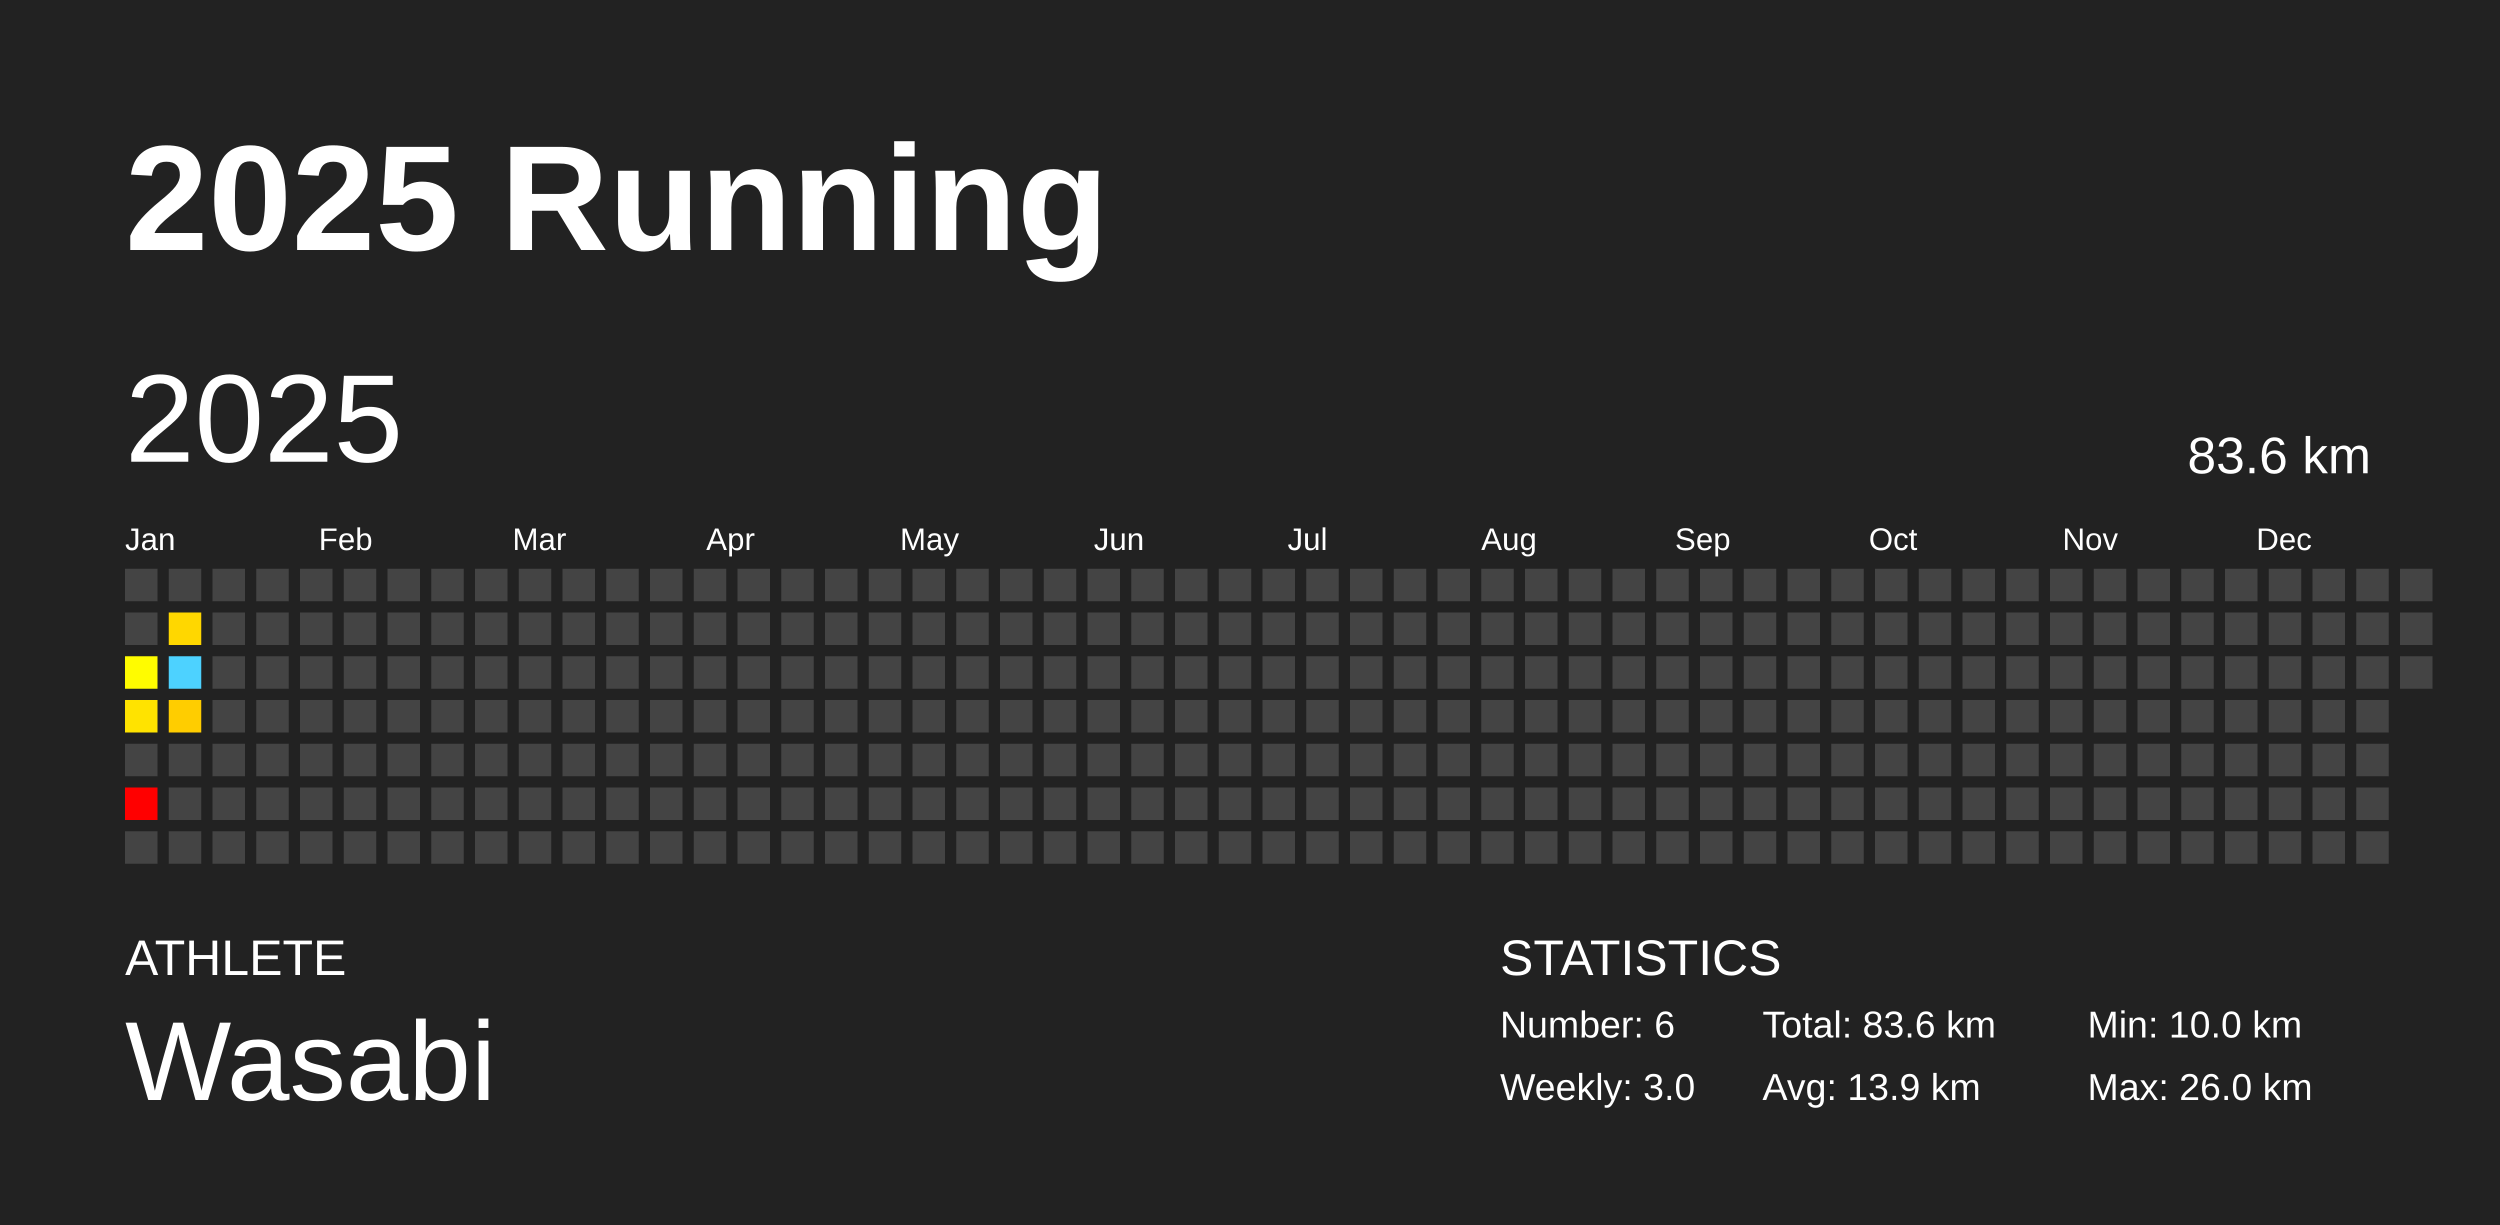
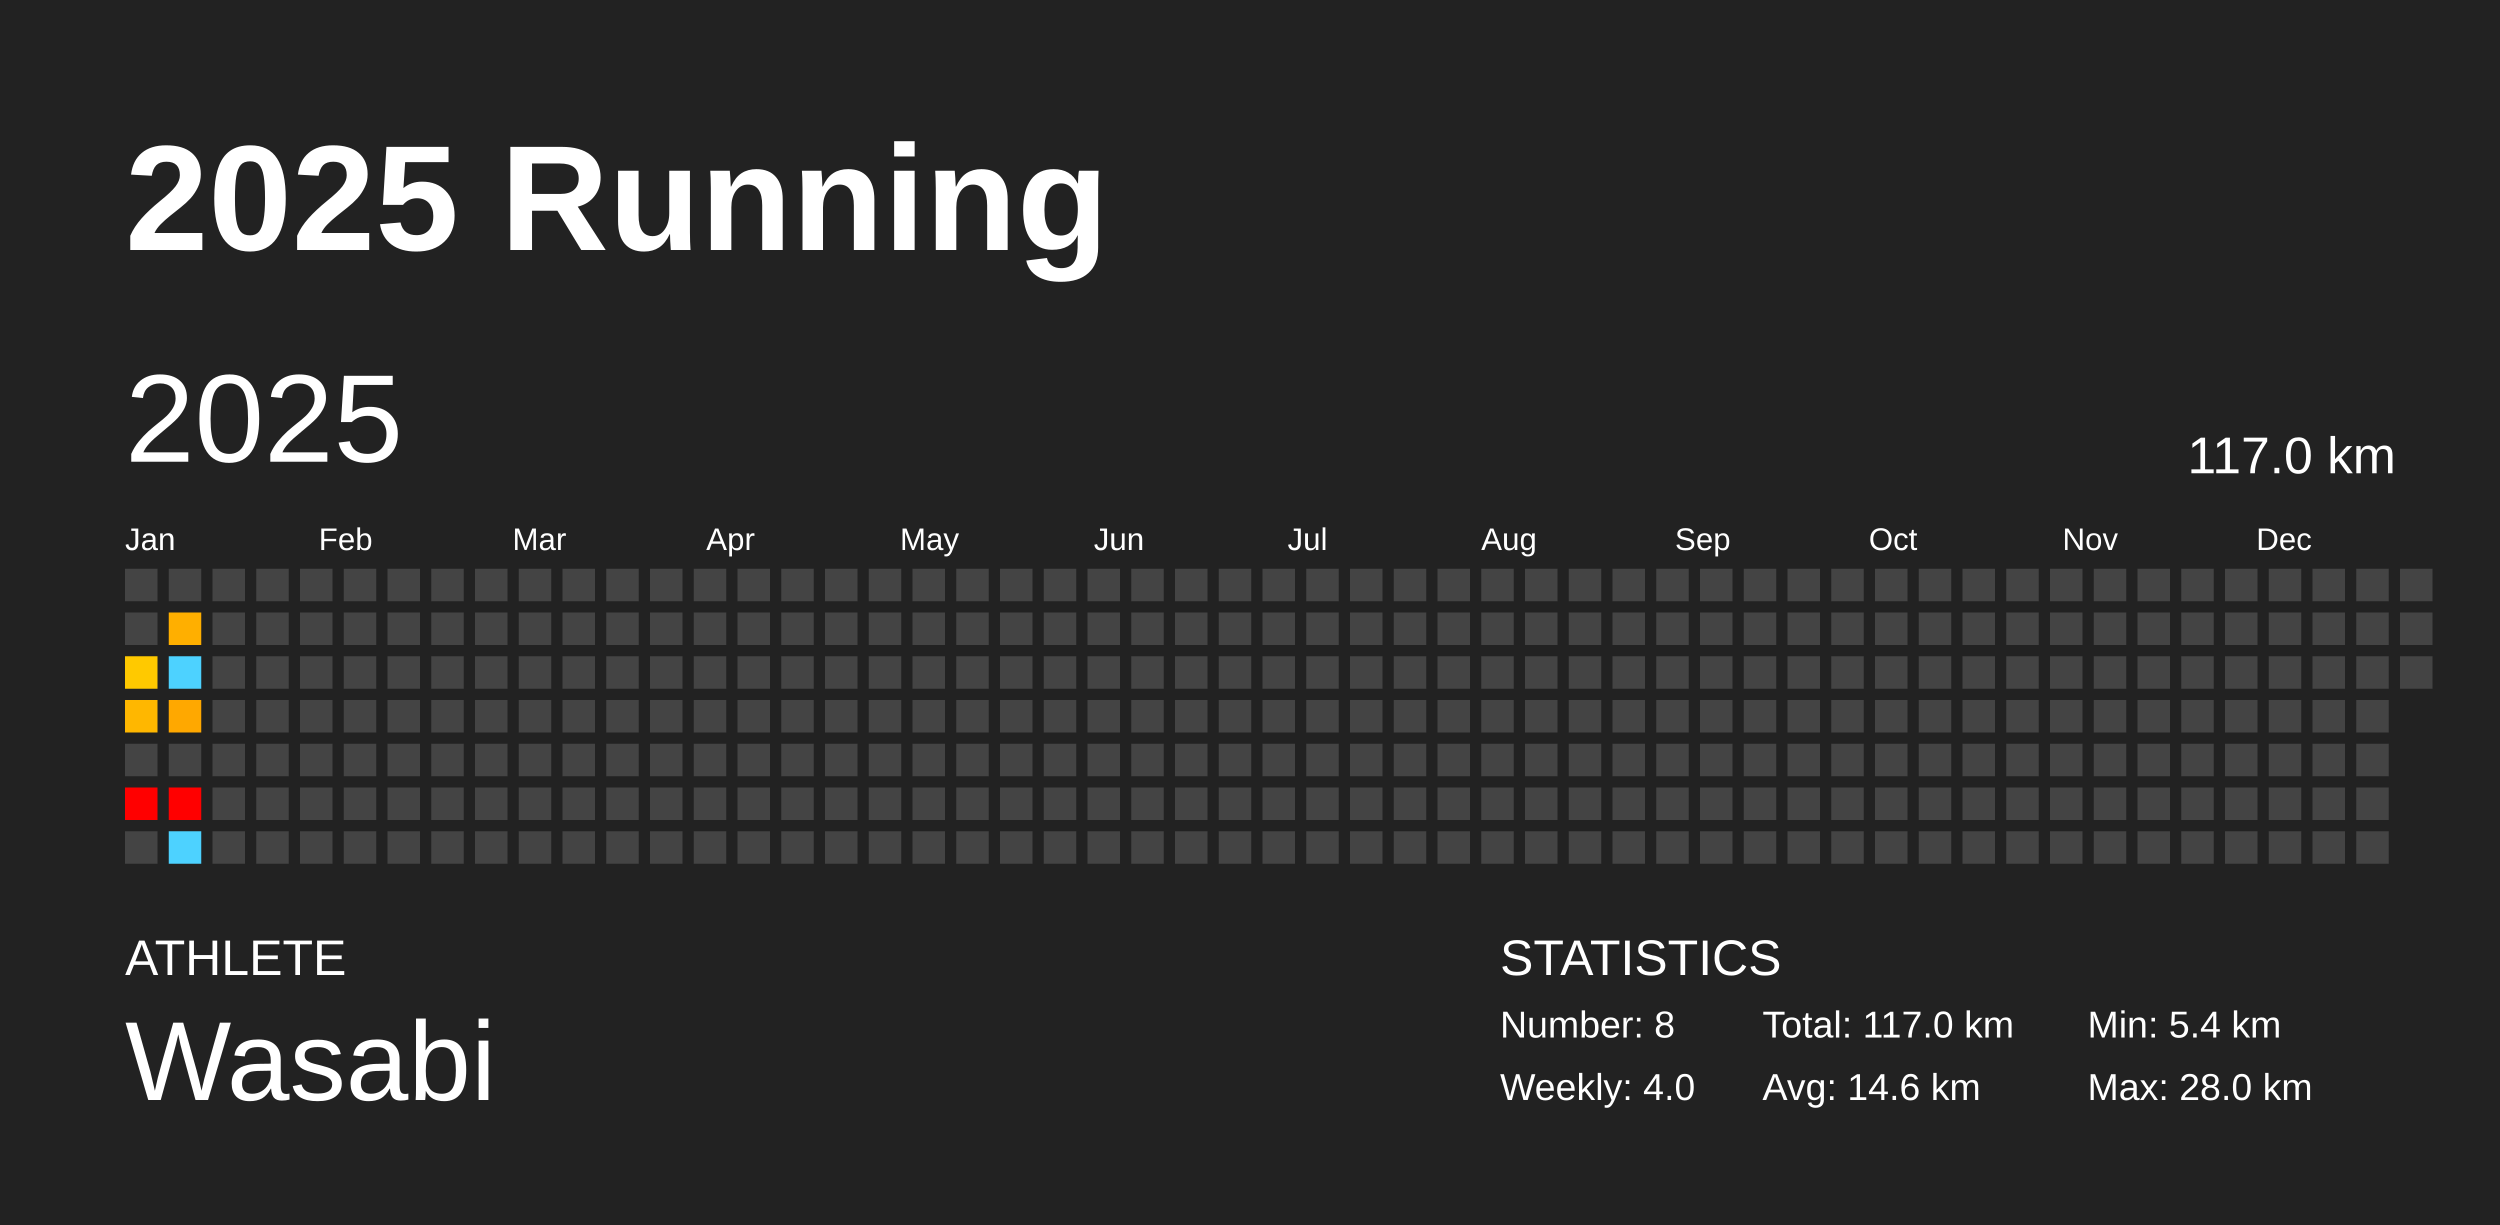
<svg xmlns="http://www.w3.org/2000/svg" baseProfile="full" height="98mm" version="1.1" viewBox="0,0,200,98" width="200mm">
  <defs />
  <rect fill="#222222" height="98" width="200" x="0" y="0" />
  <text fill="#FFFFFF" style="font-size:12px; font-family:Arial; font-weight:bold;" x="10" y="20">2025 Running</text>
  <text fill="#FFFFFF" style="font-size:4px; font-family:Arial" x="10" y="78">ATHLETE</text>
  <text fill="#FFFFFF" style="font-size:9px; font-family:Arial" x="10" y="88">Wasabi</text>
  <text fill="#FFFFFF" style="font-size:4px; font-family:Arial" x="120" y="78">STATISTICS</text>
-   <text fill="#FFFFFF" style="font-size:3px; font-family:Arial" x="120" y="83">Number: 6</text>
-   <text fill="#FFFFFF" style="font-size:3px; font-family:Arial" x="120" y="88">Weekly: 3.0</text>
-   <text fill="#FFFFFF" style="font-size:3px; font-family:Arial" x="141" y="83">Total: 83.6 km</text>
-   <text fill="#FFFFFF" style="font-size:3px; font-family:Arial" x="141" y="88">Avg: 13.9 km</text>
-   <text fill="#FFFFFF" style="font-size:3px; font-family:Arial" x="167" y="83">Min: 10.0 km</text>
-   <text fill="#FFFFFF" style="font-size:3px; font-family:Arial" x="167" y="88">Max: 26.0 km</text>
+   <text fill="#FFFFFF" style="font-size:3px; font-family:Arial" x="120" y="83">Number: 8</text>
+   <text fill="#FFFFFF" style="font-size:3px; font-family:Arial" x="120" y="88">Weekly: 4.0</text>
+   <text fill="#FFFFFF" style="font-size:3px; font-family:Arial" x="141" y="83">Total: 117.0 km</text>
+   <text fill="#FFFFFF" style="font-size:3px; font-family:Arial" x="141" y="88">Avg: 14.6 km</text>
+   <text fill="#FFFFFF" style="font-size:3px; font-family:Arial" x="167" y="83">Min: 5.4 km</text>
+   <text fill="#FFFFFF" style="font-size:3px; font-family:Arial" x="167" y="88">Max: 28.0 km</text>
  <text dominant-baseline="hanging" fill="#FFFFFF" style="font-size:10.0px; font-family:Arial;" x="10" y="30">2025</text>
-   <text dominant-baseline="hanging" fill="#FFFFFF" style="font-size:4.125px; font-family:Arial;" x="175" y="35">83.6 km</text>
+   <text dominant-baseline="hanging" fill="#FFFFFF" style="font-size:4.125px; font-family:Arial;" x="175" y="35">117.0 km</text>
  <text fill="#FFFFFF" style="font-size:2.5px; font-family:Arial" x="10.0" y="44">Jan</text>
  <text fill="#FFFFFF" style="font-size:2.5px; font-family:Arial" x="25.5" y="44">Feb</text>
  <text fill="#FFFFFF" style="font-size:2.5px; font-family:Arial" x="41.0" y="44">Mar</text>
  <text fill="#FFFFFF" style="font-size:2.5px; font-family:Arial" x="56.5" y="44">Apr</text>
  <text fill="#FFFFFF" style="font-size:2.5px; font-family:Arial" x="72.0" y="44">May</text>
  <text fill="#FFFFFF" style="font-size:2.5px; font-family:Arial" x="87.5" y="44">Jun</text>
  <text fill="#FFFFFF" style="font-size:2.5px; font-family:Arial" x="103.0" y="44">Jul</text>
  <text fill="#FFFFFF" style="font-size:2.5px; font-family:Arial" x="118.5" y="44">Aug</text>
  <text fill="#FFFFFF" style="font-size:2.5px; font-family:Arial" x="134.0" y="44">Sep</text>
  <text fill="#FFFFFF" style="font-size:2.5px; font-family:Arial" x="149.5" y="44">Oct</text>
  <text fill="#FFFFFF" style="font-size:2.5px; font-family:Arial" x="165.0" y="44">Nov</text>
  <text fill="#FFFFFF" style="font-size:2.5px; font-family:Arial" x="180.5" y="44">Dec</text>
  <rect fill="#444444" height="2.6" width="2.6" x="10.0" y="45.5" />
  <rect fill="#444444" height="2.6" width="2.6" x="10.0" y="49.0" />
-   <rect fill="#fffc00" height="2.6" width="2.6" x="10.0" y="52.5" />
-   <rect fill="#ffe300" height="2.6" width="2.6" x="10.0" y="56.0" />
+   <rect fill="#ffc900" height="2.6" width="2.6" x="10.0" y="52.5" />
+   <rect fill="#ffb700" height="2.6" width="2.6" x="10.0" y="56.0" />
  <rect fill="#444444" height="2.6" width="2.6" x="10.0" y="59.5" />
  <rect fill="red" height="2.6" width="2.6" x="10.0" y="63.0" />
  <rect fill="#444444" height="2.6" width="2.6" x="10.0" y="66.5" />
  <rect fill="#444444" height="2.6" width="2.6" x="13.5" y="45.5" />
-   <rect fill="#ffd700" height="2.6" width="2.6" x="13.5" y="49.0" />
+   <rect fill="#ffaf00" height="2.6" width="2.6" x="13.5" y="49.0" />
  <rect fill="#4dd2ff" height="2.6" width="2.6" x="13.5" y="52.5" />
-   <rect fill="#ffcd00" height="2.6" width="2.6" x="13.5" y="56.0" />
+   <rect fill="#ffa800" height="2.6" width="2.6" x="13.5" y="56.0" />
  <rect fill="#444444" height="2.6" width="2.6" x="13.5" y="59.5" />
-   <rect fill="#444444" height="2.6" width="2.6" x="13.5" y="63.0" />
-   <rect fill="#444444" height="2.6" width="2.6" x="13.5" y="66.5" />
+   <rect fill="red" height="2.6" width="2.6" x="13.5" y="63.0" />
+   <rect fill="#4dd2ff" height="2.6" width="2.6" x="13.5" y="66.5" />
  <rect fill="#444444" height="2.6" width="2.6" x="17.0" y="45.5" />
  <rect fill="#444444" height="2.6" width="2.6" x="17.0" y="49.0" />
  <rect fill="#444444" height="2.6" width="2.6" x="17.0" y="52.5" />
  <rect fill="#444444" height="2.6" width="2.6" x="17.0" y="56.0" />
  <rect fill="#444444" height="2.6" width="2.6" x="17.0" y="59.5" />
  <rect fill="#444444" height="2.6" width="2.6" x="17.0" y="63.0" />
  <rect fill="#444444" height="2.6" width="2.6" x="17.0" y="66.5" />
  <rect fill="#444444" height="2.6" width="2.6" x="20.5" y="45.5" />
  <rect fill="#444444" height="2.6" width="2.6" x="20.5" y="49.0" />
  <rect fill="#444444" height="2.6" width="2.6" x="20.5" y="52.5" />
  <rect fill="#444444" height="2.6" width="2.6" x="20.5" y="56.0" />
  <rect fill="#444444" height="2.6" width="2.6" x="20.5" y="59.5" />
  <rect fill="#444444" height="2.6" width="2.6" x="20.5" y="63.0" />
  <rect fill="#444444" height="2.6" width="2.6" x="20.5" y="66.5" />
  <rect fill="#444444" height="2.6" width="2.6" x="24.0" y="45.5" />
  <rect fill="#444444" height="2.6" width="2.6" x="24.0" y="49.0" />
  <rect fill="#444444" height="2.6" width="2.6" x="24.0" y="52.5" />
  <rect fill="#444444" height="2.6" width="2.6" x="24.0" y="56.0" />
  <rect fill="#444444" height="2.6" width="2.6" x="24.0" y="59.5" />
  <rect fill="#444444" height="2.6" width="2.6" x="24.0" y="63.0" />
  <rect fill="#444444" height="2.6" width="2.6" x="24.0" y="66.5" />
  <rect fill="#444444" height="2.6" width="2.6" x="27.5" y="45.5" />
  <rect fill="#444444" height="2.6" width="2.6" x="27.5" y="49.0" />
  <rect fill="#444444" height="2.6" width="2.6" x="27.5" y="52.5" />
  <rect fill="#444444" height="2.6" width="2.6" x="27.5" y="56.0" />
  <rect fill="#444444" height="2.6" width="2.6" x="27.5" y="59.5" />
  <rect fill="#444444" height="2.6" width="2.6" x="27.5" y="63.0" />
  <rect fill="#444444" height="2.6" width="2.6" x="27.5" y="66.5" />
  <rect fill="#444444" height="2.6" width="2.6" x="31.0" y="45.5" />
  <rect fill="#444444" height="2.6" width="2.6" x="31.0" y="49.0" />
  <rect fill="#444444" height="2.6" width="2.6" x="31.0" y="52.5" />
  <rect fill="#444444" height="2.6" width="2.6" x="31.0" y="56.0" />
  <rect fill="#444444" height="2.6" width="2.6" x="31.0" y="59.5" />
  <rect fill="#444444" height="2.6" width="2.6" x="31.0" y="63.0" />
  <rect fill="#444444" height="2.6" width="2.6" x="31.0" y="66.5" />
  <rect fill="#444444" height="2.6" width="2.6" x="34.5" y="45.5" />
  <rect fill="#444444" height="2.6" width="2.6" x="34.5" y="49.0" />
  <rect fill="#444444" height="2.6" width="2.6" x="34.5" y="52.5" />
  <rect fill="#444444" height="2.6" width="2.6" x="34.5" y="56.0" />
  <rect fill="#444444" height="2.6" width="2.6" x="34.5" y="59.5" />
  <rect fill="#444444" height="2.6" width="2.6" x="34.5" y="63.0" />
  <rect fill="#444444" height="2.6" width="2.6" x="34.5" y="66.5" />
  <rect fill="#444444" height="2.6" width="2.6" x="38.0" y="45.5" />
  <rect fill="#444444" height="2.6" width="2.6" x="38.0" y="49.0" />
  <rect fill="#444444" height="2.6" width="2.6" x="38.0" y="52.5" />
  <rect fill="#444444" height="2.6" width="2.6" x="38.0" y="56.0" />
  <rect fill="#444444" height="2.6" width="2.6" x="38.0" y="59.5" />
  <rect fill="#444444" height="2.6" width="2.6" x="38.0" y="63.0" />
  <rect fill="#444444" height="2.6" width="2.6" x="38.0" y="66.5" />
  <rect fill="#444444" height="2.6" width="2.6" x="41.5" y="45.5" />
  <rect fill="#444444" height="2.6" width="2.6" x="41.5" y="49.0" />
  <rect fill="#444444" height="2.6" width="2.6" x="41.5" y="52.5" />
  <rect fill="#444444" height="2.6" width="2.6" x="41.5" y="56.0" />
  <rect fill="#444444" height="2.6" width="2.6" x="41.5" y="59.5" />
  <rect fill="#444444" height="2.6" width="2.6" x="41.5" y="63.0" />
  <rect fill="#444444" height="2.6" width="2.6" x="41.5" y="66.5" />
  <rect fill="#444444" height="2.6" width="2.6" x="45.0" y="45.5" />
  <rect fill="#444444" height="2.6" width="2.6" x="45.0" y="49.0" />
  <rect fill="#444444" height="2.6" width="2.6" x="45.0" y="52.5" />
  <rect fill="#444444" height="2.6" width="2.6" x="45.0" y="56.0" />
  <rect fill="#444444" height="2.6" width="2.6" x="45.0" y="59.5" />
  <rect fill="#444444" height="2.6" width="2.6" x="45.0" y="63.0" />
  <rect fill="#444444" height="2.6" width="2.6" x="45.0" y="66.5" />
  <rect fill="#444444" height="2.6" width="2.6" x="48.5" y="45.5" />
  <rect fill="#444444" height="2.6" width="2.6" x="48.5" y="49.0" />
  <rect fill="#444444" height="2.6" width="2.6" x="48.5" y="52.5" />
  <rect fill="#444444" height="2.6" width="2.6" x="48.5" y="56.0" />
  <rect fill="#444444" height="2.6" width="2.6" x="48.5" y="59.5" />
  <rect fill="#444444" height="2.6" width="2.6" x="48.5" y="63.0" />
  <rect fill="#444444" height="2.6" width="2.6" x="48.5" y="66.5" />
  <rect fill="#444444" height="2.6" width="2.6" x="52.0" y="45.5" />
  <rect fill="#444444" height="2.6" width="2.6" x="52.0" y="49.0" />
  <rect fill="#444444" height="2.6" width="2.6" x="52.0" y="52.5" />
  <rect fill="#444444" height="2.6" width="2.6" x="52.0" y="56.0" />
  <rect fill="#444444" height="2.6" width="2.6" x="52.0" y="59.5" />
  <rect fill="#444444" height="2.6" width="2.6" x="52.0" y="63.0" />
  <rect fill="#444444" height="2.6" width="2.6" x="52.0" y="66.5" />
  <rect fill="#444444" height="2.6" width="2.6" x="55.5" y="45.5" />
  <rect fill="#444444" height="2.6" width="2.6" x="55.5" y="49.0" />
  <rect fill="#444444" height="2.6" width="2.6" x="55.5" y="52.5" />
  <rect fill="#444444" height="2.6" width="2.6" x="55.5" y="56.0" />
  <rect fill="#444444" height="2.6" width="2.6" x="55.5" y="59.5" />
  <rect fill="#444444" height="2.6" width="2.6" x="55.5" y="63.0" />
  <rect fill="#444444" height="2.6" width="2.6" x="55.5" y="66.5" />
  <rect fill="#444444" height="2.6" width="2.6" x="59.0" y="45.5" />
  <rect fill="#444444" height="2.6" width="2.6" x="59.0" y="49.0" />
  <rect fill="#444444" height="2.6" width="2.6" x="59.0" y="52.5" />
  <rect fill="#444444" height="2.6" width="2.6" x="59.0" y="56.0" />
  <rect fill="#444444" height="2.6" width="2.6" x="59.0" y="59.5" />
  <rect fill="#444444" height="2.6" width="2.6" x="59.0" y="63.0" />
  <rect fill="#444444" height="2.6" width="2.6" x="59.0" y="66.5" />
  <rect fill="#444444" height="2.6" width="2.6" x="62.5" y="45.5" />
  <rect fill="#444444" height="2.6" width="2.6" x="62.5" y="49.0" />
  <rect fill="#444444" height="2.6" width="2.6" x="62.5" y="52.5" />
  <rect fill="#444444" height="2.6" width="2.6" x="62.5" y="56.0" />
  <rect fill="#444444" height="2.6" width="2.6" x="62.5" y="59.5" />
  <rect fill="#444444" height="2.6" width="2.6" x="62.5" y="63.0" />
  <rect fill="#444444" height="2.6" width="2.6" x="62.5" y="66.5" />
  <rect fill="#444444" height="2.6" width="2.6" x="66.0" y="45.5" />
  <rect fill="#444444" height="2.6" width="2.6" x="66.0" y="49.0" />
  <rect fill="#444444" height="2.6" width="2.6" x="66.0" y="52.5" />
  <rect fill="#444444" height="2.6" width="2.6" x="66.0" y="56.0" />
  <rect fill="#444444" height="2.6" width="2.6" x="66.0" y="59.5" />
  <rect fill="#444444" height="2.6" width="2.6" x="66.0" y="63.0" />
  <rect fill="#444444" height="2.6" width="2.6" x="66.0" y="66.5" />
  <rect fill="#444444" height="2.6" width="2.6" x="69.5" y="45.5" />
  <rect fill="#444444" height="2.6" width="2.6" x="69.5" y="49.0" />
  <rect fill="#444444" height="2.6" width="2.6" x="69.5" y="52.5" />
  <rect fill="#444444" height="2.6" width="2.6" x="69.5" y="56.0" />
  <rect fill="#444444" height="2.6" width="2.6" x="69.5" y="59.5" />
  <rect fill="#444444" height="2.6" width="2.6" x="69.5" y="63.0" />
  <rect fill="#444444" height="2.6" width="2.6" x="69.5" y="66.5" />
  <rect fill="#444444" height="2.6" width="2.6" x="73.0" y="45.5" />
  <rect fill="#444444" height="2.6" width="2.6" x="73.0" y="49.0" />
  <rect fill="#444444" height="2.6" width="2.6" x="73.0" y="52.5" />
  <rect fill="#444444" height="2.6" width="2.6" x="73.0" y="56.0" />
  <rect fill="#444444" height="2.6" width="2.6" x="73.0" y="59.5" />
  <rect fill="#444444" height="2.6" width="2.6" x="73.0" y="63.0" />
  <rect fill="#444444" height="2.6" width="2.6" x="73.0" y="66.5" />
  <rect fill="#444444" height="2.6" width="2.6" x="76.5" y="45.5" />
  <rect fill="#444444" height="2.6" width="2.6" x="76.5" y="49.0" />
  <rect fill="#444444" height="2.6" width="2.6" x="76.5" y="52.5" />
  <rect fill="#444444" height="2.6" width="2.6" x="76.5" y="56.0" />
  <rect fill="#444444" height="2.6" width="2.6" x="76.5" y="59.5" />
  <rect fill="#444444" height="2.6" width="2.6" x="76.5" y="63.0" />
  <rect fill="#444444" height="2.6" width="2.6" x="76.5" y="66.5" />
  <rect fill="#444444" height="2.6" width="2.6" x="80.0" y="45.5" />
  <rect fill="#444444" height="2.6" width="2.6" x="80.0" y="49.0" />
  <rect fill="#444444" height="2.6" width="2.6" x="80.0" y="52.5" />
  <rect fill="#444444" height="2.6" width="2.6" x="80.0" y="56.0" />
  <rect fill="#444444" height="2.6" width="2.6" x="80.0" y="59.5" />
  <rect fill="#444444" height="2.6" width="2.6" x="80.0" y="63.0" />
  <rect fill="#444444" height="2.6" width="2.6" x="80.0" y="66.5" />
  <rect fill="#444444" height="2.6" width="2.6" x="83.5" y="45.5" />
  <rect fill="#444444" height="2.6" width="2.6" x="83.5" y="49.0" />
  <rect fill="#444444" height="2.6" width="2.6" x="83.5" y="52.5" />
  <rect fill="#444444" height="2.6" width="2.6" x="83.5" y="56.0" />
  <rect fill="#444444" height="2.6" width="2.6" x="83.5" y="59.5" />
  <rect fill="#444444" height="2.6" width="2.6" x="83.5" y="63.0" />
  <rect fill="#444444" height="2.6" width="2.6" x="83.5" y="66.5" />
  <rect fill="#444444" height="2.6" width="2.6" x="87.0" y="45.5" />
  <rect fill="#444444" height="2.6" width="2.6" x="87.0" y="49.0" />
  <rect fill="#444444" height="2.6" width="2.6" x="87.0" y="52.5" />
  <rect fill="#444444" height="2.6" width="2.6" x="87.0" y="56.0" />
  <rect fill="#444444" height="2.6" width="2.6" x="87.0" y="59.5" />
  <rect fill="#444444" height="2.6" width="2.6" x="87.0" y="63.0" />
  <rect fill="#444444" height="2.6" width="2.6" x="87.0" y="66.5" />
  <rect fill="#444444" height="2.6" width="2.6" x="90.5" y="45.5" />
  <rect fill="#444444" height="2.6" width="2.6" x="90.5" y="49.0" />
  <rect fill="#444444" height="2.6" width="2.6" x="90.5" y="52.5" />
  <rect fill="#444444" height="2.6" width="2.6" x="90.5" y="56.0" />
  <rect fill="#444444" height="2.6" width="2.6" x="90.5" y="59.5" />
  <rect fill="#444444" height="2.6" width="2.6" x="90.5" y="63.0" />
  <rect fill="#444444" height="2.6" width="2.6" x="90.5" y="66.5" />
  <rect fill="#444444" height="2.6" width="2.6" x="94.0" y="45.5" />
  <rect fill="#444444" height="2.6" width="2.6" x="94.0" y="49.0" />
  <rect fill="#444444" height="2.6" width="2.6" x="94.0" y="52.5" />
  <rect fill="#444444" height="2.6" width="2.6" x="94.0" y="56.0" />
  <rect fill="#444444" height="2.6" width="2.6" x="94.0" y="59.5" />
  <rect fill="#444444" height="2.6" width="2.6" x="94.0" y="63.0" />
  <rect fill="#444444" height="2.6" width="2.6" x="94.0" y="66.5" />
  <rect fill="#444444" height="2.6" width="2.6" x="97.5" y="45.5" />
  <rect fill="#444444" height="2.6" width="2.6" x="97.5" y="49.0" />
  <rect fill="#444444" height="2.6" width="2.6" x="97.5" y="52.5" />
  <rect fill="#444444" height="2.6" width="2.6" x="97.5" y="56.0" />
  <rect fill="#444444" height="2.6" width="2.6" x="97.5" y="59.5" />
  <rect fill="#444444" height="2.6" width="2.6" x="97.5" y="63.0" />
  <rect fill="#444444" height="2.6" width="2.6" x="97.5" y="66.5" />
  <rect fill="#444444" height="2.6" width="2.6" x="101.0" y="45.5" />
  <rect fill="#444444" height="2.6" width="2.6" x="101.0" y="49.0" />
  <rect fill="#444444" height="2.6" width="2.6" x="101.0" y="52.5" />
  <rect fill="#444444" height="2.6" width="2.6" x="101.0" y="56.0" />
  <rect fill="#444444" height="2.6" width="2.6" x="101.0" y="59.5" />
  <rect fill="#444444" height="2.6" width="2.6" x="101.0" y="63.0" />
  <rect fill="#444444" height="2.6" width="2.6" x="101.0" y="66.5" />
  <rect fill="#444444" height="2.6" width="2.6" x="104.5" y="45.5" />
  <rect fill="#444444" height="2.6" width="2.6" x="104.5" y="49.0" />
  <rect fill="#444444" height="2.6" width="2.6" x="104.5" y="52.5" />
  <rect fill="#444444" height="2.6" width="2.6" x="104.5" y="56.0" />
  <rect fill="#444444" height="2.6" width="2.6" x="104.5" y="59.5" />
  <rect fill="#444444" height="2.6" width="2.6" x="104.5" y="63.0" />
  <rect fill="#444444" height="2.6" width="2.6" x="104.5" y="66.5" />
  <rect fill="#444444" height="2.6" width="2.6" x="108.0" y="45.5" />
  <rect fill="#444444" height="2.6" width="2.6" x="108.0" y="49.0" />
  <rect fill="#444444" height="2.6" width="2.6" x="108.0" y="52.5" />
  <rect fill="#444444" height="2.6" width="2.6" x="108.0" y="56.0" />
  <rect fill="#444444" height="2.6" width="2.6" x="108.0" y="59.5" />
  <rect fill="#444444" height="2.6" width="2.6" x="108.0" y="63.0" />
  <rect fill="#444444" height="2.6" width="2.6" x="108.0" y="66.5" />
  <rect fill="#444444" height="2.6" width="2.6" x="111.5" y="45.5" />
  <rect fill="#444444" height="2.6" width="2.6" x="111.5" y="49.0" />
  <rect fill="#444444" height="2.6" width="2.6" x="111.5" y="52.5" />
  <rect fill="#444444" height="2.6" width="2.6" x="111.5" y="56.0" />
  <rect fill="#444444" height="2.6" width="2.6" x="111.5" y="59.5" />
  <rect fill="#444444" height="2.6" width="2.6" x="111.5" y="63.0" />
  <rect fill="#444444" height="2.6" width="2.6" x="111.5" y="66.5" />
  <rect fill="#444444" height="2.6" width="2.6" x="115.0" y="45.5" />
  <rect fill="#444444" height="2.6" width="2.6" x="115.0" y="49.0" />
  <rect fill="#444444" height="2.6" width="2.6" x="115.0" y="52.5" />
  <rect fill="#444444" height="2.6" width="2.6" x="115.0" y="56.0" />
  <rect fill="#444444" height="2.6" width="2.6" x="115.0" y="59.5" />
  <rect fill="#444444" height="2.6" width="2.6" x="115.0" y="63.0" />
  <rect fill="#444444" height="2.6" width="2.6" x="115.0" y="66.5" />
  <rect fill="#444444" height="2.6" width="2.6" x="118.5" y="45.5" />
  <rect fill="#444444" height="2.6" width="2.6" x="118.5" y="49.0" />
  <rect fill="#444444" height="2.6" width="2.6" x="118.5" y="52.5" />
  <rect fill="#444444" height="2.6" width="2.6" x="118.5" y="56.0" />
  <rect fill="#444444" height="2.6" width="2.6" x="118.5" y="59.5" />
  <rect fill="#444444" height="2.6" width="2.6" x="118.5" y="63.0" />
  <rect fill="#444444" height="2.6" width="2.6" x="118.5" y="66.5" />
  <rect fill="#444444" height="2.6" width="2.6" x="122.0" y="45.5" />
  <rect fill="#444444" height="2.6" width="2.6" x="122.0" y="49.0" />
  <rect fill="#444444" height="2.6" width="2.6" x="122.0" y="52.5" />
  <rect fill="#444444" height="2.6" width="2.6" x="122.0" y="56.0" />
  <rect fill="#444444" height="2.6" width="2.6" x="122.0" y="59.5" />
  <rect fill="#444444" height="2.6" width="2.6" x="122.0" y="63.0" />
  <rect fill="#444444" height="2.6" width="2.6" x="122.0" y="66.5" />
  <rect fill="#444444" height="2.6" width="2.6" x="125.5" y="45.5" />
  <rect fill="#444444" height="2.6" width="2.6" x="125.5" y="49.0" />
  <rect fill="#444444" height="2.6" width="2.6" x="125.5" y="52.5" />
  <rect fill="#444444" height="2.6" width="2.6" x="125.5" y="56.0" />
  <rect fill="#444444" height="2.6" width="2.6" x="125.5" y="59.5" />
  <rect fill="#444444" height="2.6" width="2.6" x="125.5" y="63.0" />
  <rect fill="#444444" height="2.6" width="2.6" x="125.5" y="66.5" />
  <rect fill="#444444" height="2.6" width="2.6" x="129.0" y="45.5" />
  <rect fill="#444444" height="2.6" width="2.6" x="129.0" y="49.0" />
  <rect fill="#444444" height="2.6" width="2.6" x="129.0" y="52.5" />
  <rect fill="#444444" height="2.6" width="2.6" x="129.0" y="56.0" />
  <rect fill="#444444" height="2.6" width="2.6" x="129.0" y="59.5" />
  <rect fill="#444444" height="2.6" width="2.6" x="129.0" y="63.0" />
  <rect fill="#444444" height="2.6" width="2.6" x="129.0" y="66.5" />
  <rect fill="#444444" height="2.6" width="2.6" x="132.5" y="45.5" />
  <rect fill="#444444" height="2.6" width="2.6" x="132.5" y="49.0" />
  <rect fill="#444444" height="2.6" width="2.6" x="132.5" y="52.5" />
  <rect fill="#444444" height="2.6" width="2.6" x="132.5" y="56.0" />
  <rect fill="#444444" height="2.6" width="2.6" x="132.5" y="59.5" />
  <rect fill="#444444" height="2.6" width="2.6" x="132.5" y="63.0" />
  <rect fill="#444444" height="2.6" width="2.6" x="132.5" y="66.5" />
  <rect fill="#444444" height="2.6" width="2.6" x="136.0" y="45.5" />
  <rect fill="#444444" height="2.6" width="2.6" x="136.0" y="49.0" />
  <rect fill="#444444" height="2.6" width="2.6" x="136.0" y="52.5" />
  <rect fill="#444444" height="2.6" width="2.6" x="136.0" y="56.0" />
  <rect fill="#444444" height="2.6" width="2.6" x="136.0" y="59.5" />
  <rect fill="#444444" height="2.6" width="2.6" x="136.0" y="63.0" />
  <rect fill="#444444" height="2.6" width="2.6" x="136.0" y="66.5" />
  <rect fill="#444444" height="2.6" width="2.6" x="139.5" y="45.5" />
  <rect fill="#444444" height="2.6" width="2.6" x="139.5" y="49.0" />
  <rect fill="#444444" height="2.6" width="2.6" x="139.5" y="52.5" />
  <rect fill="#444444" height="2.6" width="2.6" x="139.5" y="56.0" />
  <rect fill="#444444" height="2.6" width="2.6" x="139.5" y="59.5" />
  <rect fill="#444444" height="2.6" width="2.6" x="139.5" y="63.0" />
  <rect fill="#444444" height="2.6" width="2.6" x="139.5" y="66.5" />
  <rect fill="#444444" height="2.6" width="2.6" x="143.0" y="45.5" />
  <rect fill="#444444" height="2.6" width="2.6" x="143.0" y="49.0" />
  <rect fill="#444444" height="2.6" width="2.6" x="143.0" y="52.5" />
  <rect fill="#444444" height="2.6" width="2.6" x="143.0" y="56.0" />
  <rect fill="#444444" height="2.6" width="2.6" x="143.0" y="59.5" />
  <rect fill="#444444" height="2.6" width="2.6" x="143.0" y="63.0" />
  <rect fill="#444444" height="2.6" width="2.6" x="143.0" y="66.5" />
  <rect fill="#444444" height="2.6" width="2.6" x="146.5" y="45.5" />
  <rect fill="#444444" height="2.6" width="2.6" x="146.5" y="49.0" />
  <rect fill="#444444" height="2.6" width="2.6" x="146.5" y="52.5" />
  <rect fill="#444444" height="2.6" width="2.6" x="146.5" y="56.0" />
  <rect fill="#444444" height="2.6" width="2.6" x="146.5" y="59.5" />
  <rect fill="#444444" height="2.6" width="2.6" x="146.5" y="63.0" />
  <rect fill="#444444" height="2.6" width="2.6" x="146.5" y="66.5" />
  <rect fill="#444444" height="2.6" width="2.6" x="150.0" y="45.5" />
  <rect fill="#444444" height="2.6" width="2.6" x="150.0" y="49.0" />
  <rect fill="#444444" height="2.6" width="2.6" x="150.0" y="52.5" />
  <rect fill="#444444" height="2.6" width="2.6" x="150.0" y="56.0" />
  <rect fill="#444444" height="2.6" width="2.6" x="150.0" y="59.5" />
  <rect fill="#444444" height="2.6" width="2.6" x="150.0" y="63.0" />
  <rect fill="#444444" height="2.6" width="2.6" x="150.0" y="66.5" />
  <rect fill="#444444" height="2.6" width="2.6" x="153.5" y="45.5" />
  <rect fill="#444444" height="2.6" width="2.6" x="153.5" y="49.0" />
  <rect fill="#444444" height="2.6" width="2.6" x="153.5" y="52.5" />
  <rect fill="#444444" height="2.6" width="2.6" x="153.5" y="56.0" />
  <rect fill="#444444" height="2.6" width="2.6" x="153.5" y="59.5" />
  <rect fill="#444444" height="2.6" width="2.6" x="153.5" y="63.0" />
  <rect fill="#444444" height="2.6" width="2.6" x="153.5" y="66.5" />
  <rect fill="#444444" height="2.6" width="2.6" x="157.0" y="45.5" />
  <rect fill="#444444" height="2.6" width="2.6" x="157.0" y="49.0" />
  <rect fill="#444444" height="2.6" width="2.6" x="157.0" y="52.5" />
  <rect fill="#444444" height="2.6" width="2.6" x="157.0" y="56.0" />
  <rect fill="#444444" height="2.6" width="2.6" x="157.0" y="59.5" />
  <rect fill="#444444" height="2.6" width="2.6" x="157.0" y="63.0" />
  <rect fill="#444444" height="2.6" width="2.6" x="157.0" y="66.5" />
  <rect fill="#444444" height="2.6" width="2.6" x="160.5" y="45.5" />
  <rect fill="#444444" height="2.6" width="2.6" x="160.5" y="49.0" />
  <rect fill="#444444" height="2.6" width="2.6" x="160.5" y="52.5" />
  <rect fill="#444444" height="2.6" width="2.6" x="160.5" y="56.0" />
  <rect fill="#444444" height="2.6" width="2.6" x="160.5" y="59.5" />
  <rect fill="#444444" height="2.6" width="2.6" x="160.5" y="63.0" />
  <rect fill="#444444" height="2.6" width="2.6" x="160.5" y="66.5" />
  <rect fill="#444444" height="2.6" width="2.6" x="164.0" y="45.5" />
  <rect fill="#444444" height="2.6" width="2.6" x="164.0" y="49.0" />
  <rect fill="#444444" height="2.6" width="2.6" x="164.0" y="52.5" />
  <rect fill="#444444" height="2.6" width="2.6" x="164.0" y="56.0" />
  <rect fill="#444444" height="2.6" width="2.6" x="164.0" y="59.5" />
  <rect fill="#444444" height="2.6" width="2.6" x="164.0" y="63.0" />
  <rect fill="#444444" height="2.6" width="2.6" x="164.0" y="66.5" />
  <rect fill="#444444" height="2.6" width="2.6" x="167.5" y="45.5" />
  <rect fill="#444444" height="2.6" width="2.6" x="167.5" y="49.0" />
  <rect fill="#444444" height="2.6" width="2.6" x="167.5" y="52.5" />
  <rect fill="#444444" height="2.6" width="2.6" x="167.5" y="56.0" />
  <rect fill="#444444" height="2.6" width="2.6" x="167.5" y="59.5" />
  <rect fill="#444444" height="2.6" width="2.6" x="167.5" y="63.0" />
  <rect fill="#444444" height="2.6" width="2.6" x="167.5" y="66.5" />
  <rect fill="#444444" height="2.6" width="2.6" x="171.0" y="45.5" />
  <rect fill="#444444" height="2.6" width="2.6" x="171.0" y="49.0" />
  <rect fill="#444444" height="2.6" width="2.6" x="171.0" y="52.5" />
  <rect fill="#444444" height="2.6" width="2.6" x="171.0" y="56.0" />
  <rect fill="#444444" height="2.6" width="2.6" x="171.0" y="59.5" />
  <rect fill="#444444" height="2.6" width="2.6" x="171.0" y="63.0" />
  <rect fill="#444444" height="2.6" width="2.6" x="171.0" y="66.5" />
  <rect fill="#444444" height="2.6" width="2.6" x="174.5" y="45.5" />
  <rect fill="#444444" height="2.6" width="2.6" x="174.5" y="49.0" />
  <rect fill="#444444" height="2.6" width="2.6" x="174.5" y="52.5" />
  <rect fill="#444444" height="2.6" width="2.6" x="174.5" y="56.0" />
  <rect fill="#444444" height="2.6" width="2.6" x="174.5" y="59.5" />
  <rect fill="#444444" height="2.6" width="2.6" x="174.5" y="63.0" />
  <rect fill="#444444" height="2.6" width="2.6" x="174.5" y="66.5" />
  <rect fill="#444444" height="2.6" width="2.6" x="178.0" y="45.5" />
  <rect fill="#444444" height="2.6" width="2.6" x="178.0" y="49.0" />
  <rect fill="#444444" height="2.6" width="2.6" x="178.0" y="52.5" />
  <rect fill="#444444" height="2.6" width="2.6" x="178.0" y="56.0" />
  <rect fill="#444444" height="2.6" width="2.6" x="178.0" y="59.5" />
  <rect fill="#444444" height="2.6" width="2.6" x="178.0" y="63.0" />
  <rect fill="#444444" height="2.6" width="2.6" x="178.0" y="66.5" />
  <rect fill="#444444" height="2.6" width="2.6" x="181.5" y="45.5" />
  <rect fill="#444444" height="2.6" width="2.6" x="181.5" y="49.0" />
  <rect fill="#444444" height="2.6" width="2.6" x="181.5" y="52.5" />
  <rect fill="#444444" height="2.6" width="2.6" x="181.5" y="56.0" />
  <rect fill="#444444" height="2.6" width="2.6" x="181.5" y="59.5" />
  <rect fill="#444444" height="2.6" width="2.6" x="181.5" y="63.0" />
  <rect fill="#444444" height="2.6" width="2.6" x="181.5" y="66.5" />
  <rect fill="#444444" height="2.6" width="2.6" x="185.0" y="45.5" />
  <rect fill="#444444" height="2.6" width="2.6" x="185.0" y="49.0" />
  <rect fill="#444444" height="2.6" width="2.6" x="185.0" y="52.5" />
  <rect fill="#444444" height="2.6" width="2.6" x="185.0" y="56.0" />
  <rect fill="#444444" height="2.6" width="2.6" x="185.0" y="59.5" />
  <rect fill="#444444" height="2.6" width="2.6" x="185.0" y="63.0" />
  <rect fill="#444444" height="2.6" width="2.6" x="185.0" y="66.5" />
  <rect fill="#444444" height="2.6" width="2.6" x="188.5" y="45.5" />
  <rect fill="#444444" height="2.6" width="2.6" x="188.5" y="49.0" />
  <rect fill="#444444" height="2.6" width="2.6" x="188.5" y="52.5" />
  <rect fill="#444444" height="2.6" width="2.6" x="188.5" y="56.0" />
  <rect fill="#444444" height="2.6" width="2.6" x="188.5" y="59.5" />
  <rect fill="#444444" height="2.6" width="2.6" x="188.5" y="63.0" />
  <rect fill="#444444" height="2.6" width="2.6" x="188.5" y="66.5" />
  <rect fill="#444444" height="2.6" width="2.6" x="192.0" y="45.5" />
  <rect fill="#444444" height="2.6" width="2.6" x="192.0" y="49.0" />
  <rect fill="#444444" height="2.6" width="2.6" x="192.0" y="52.5" />
</svg>
